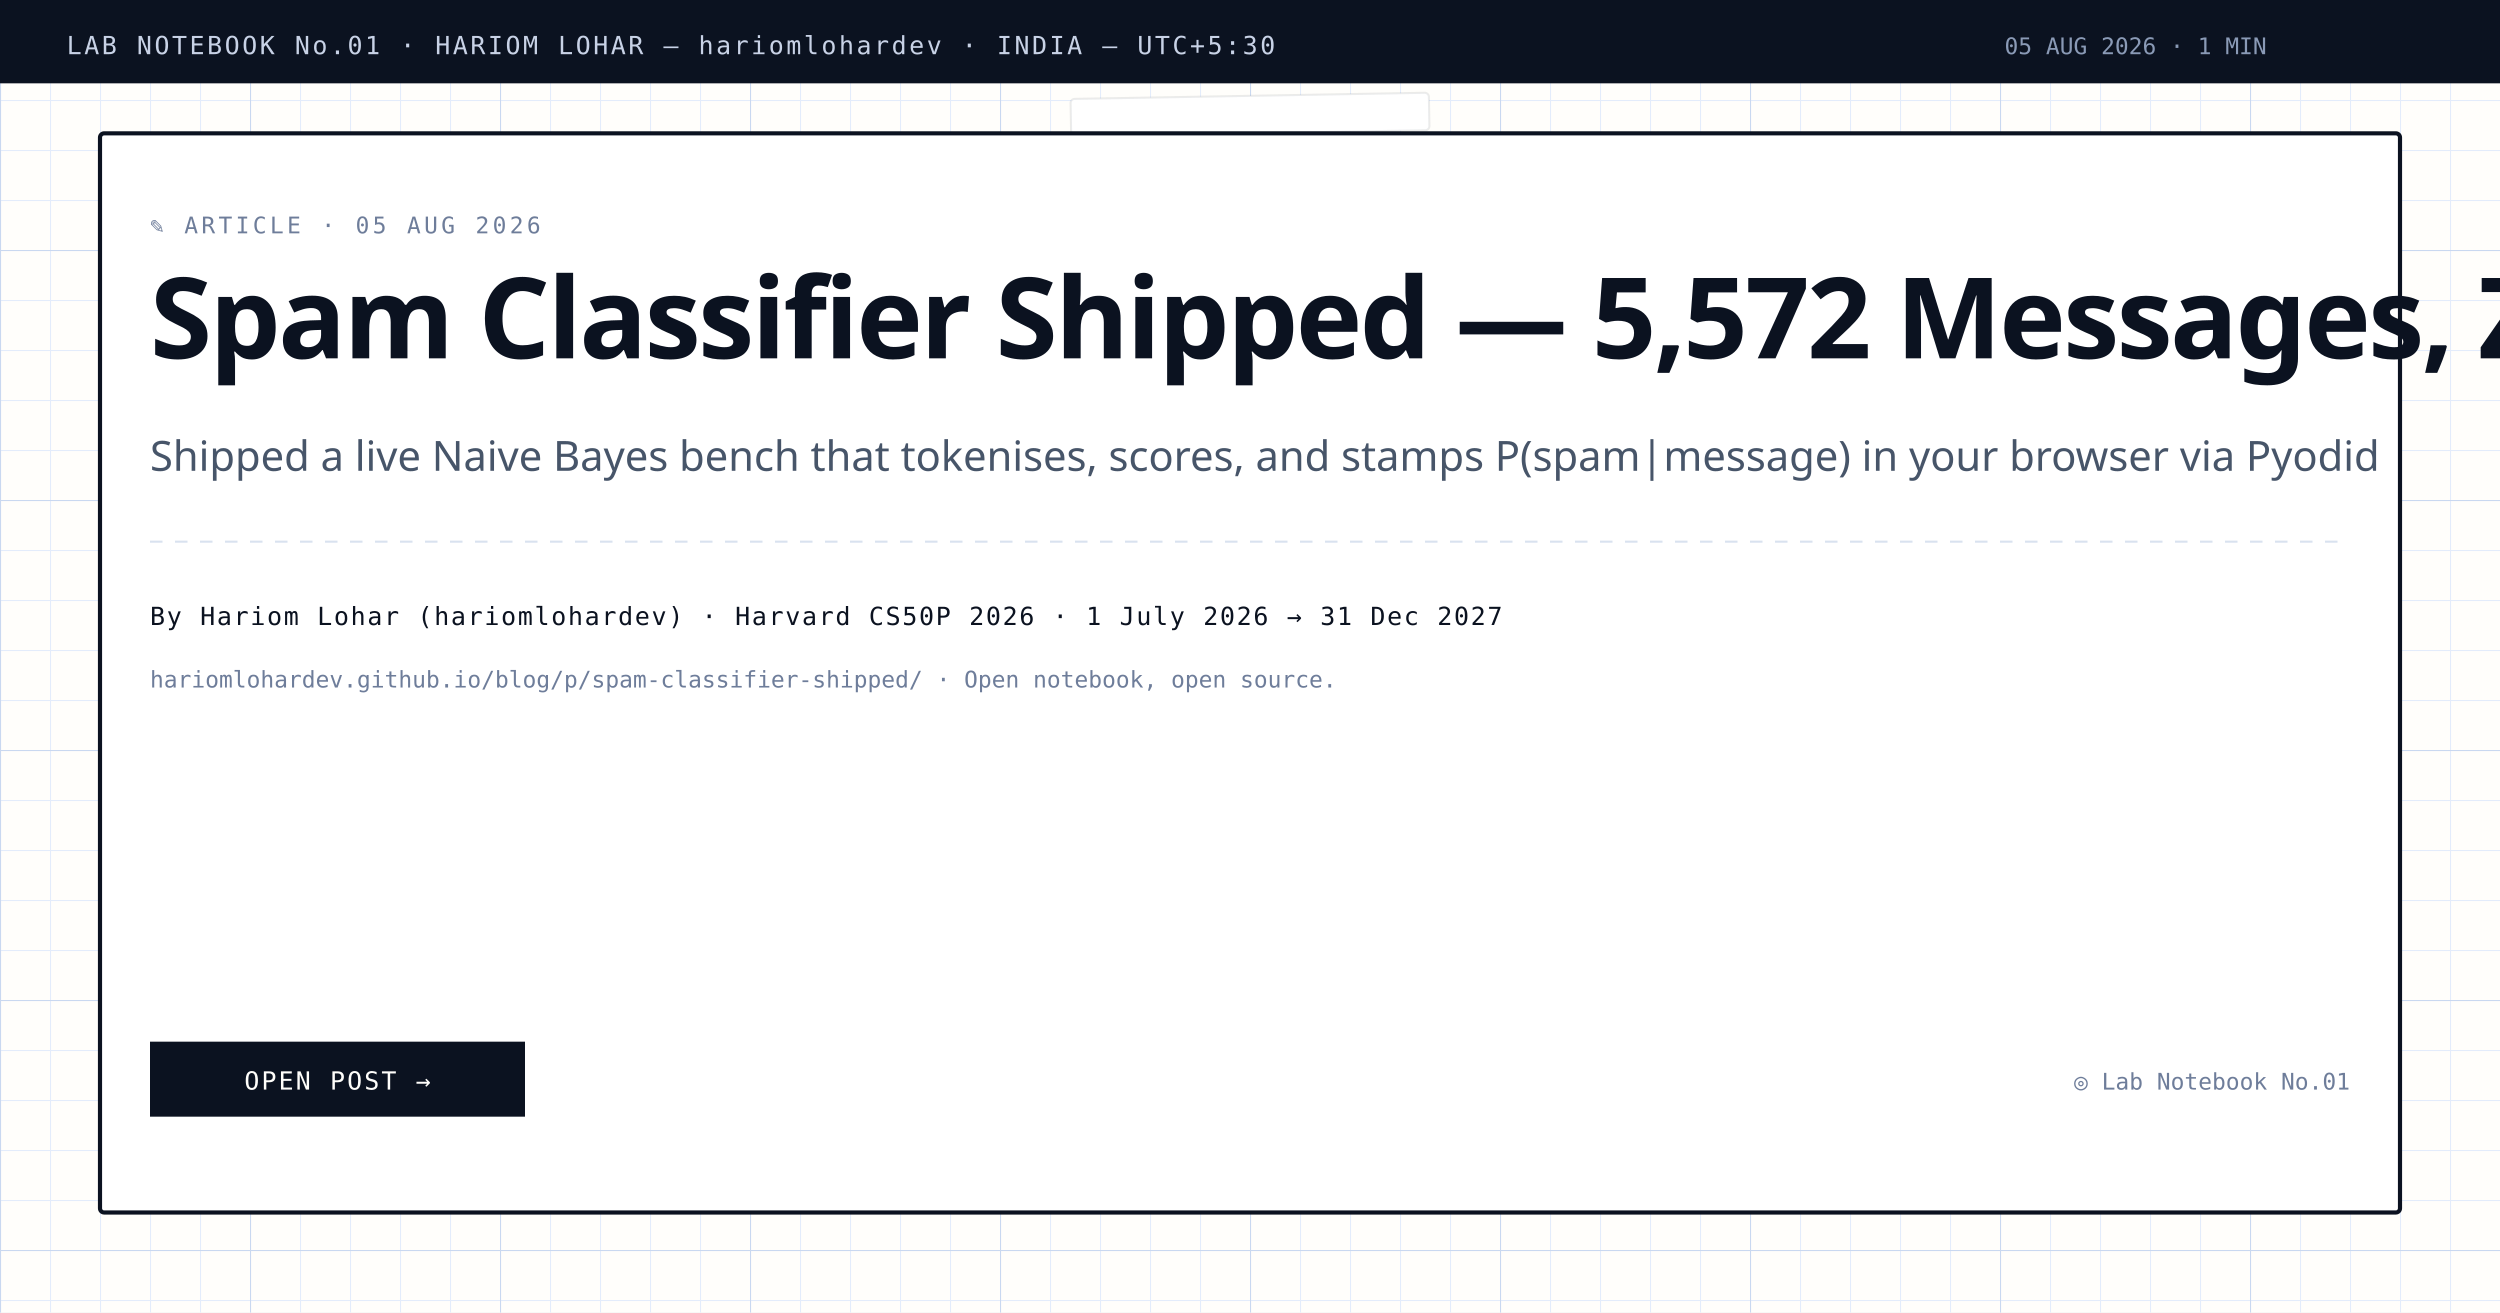
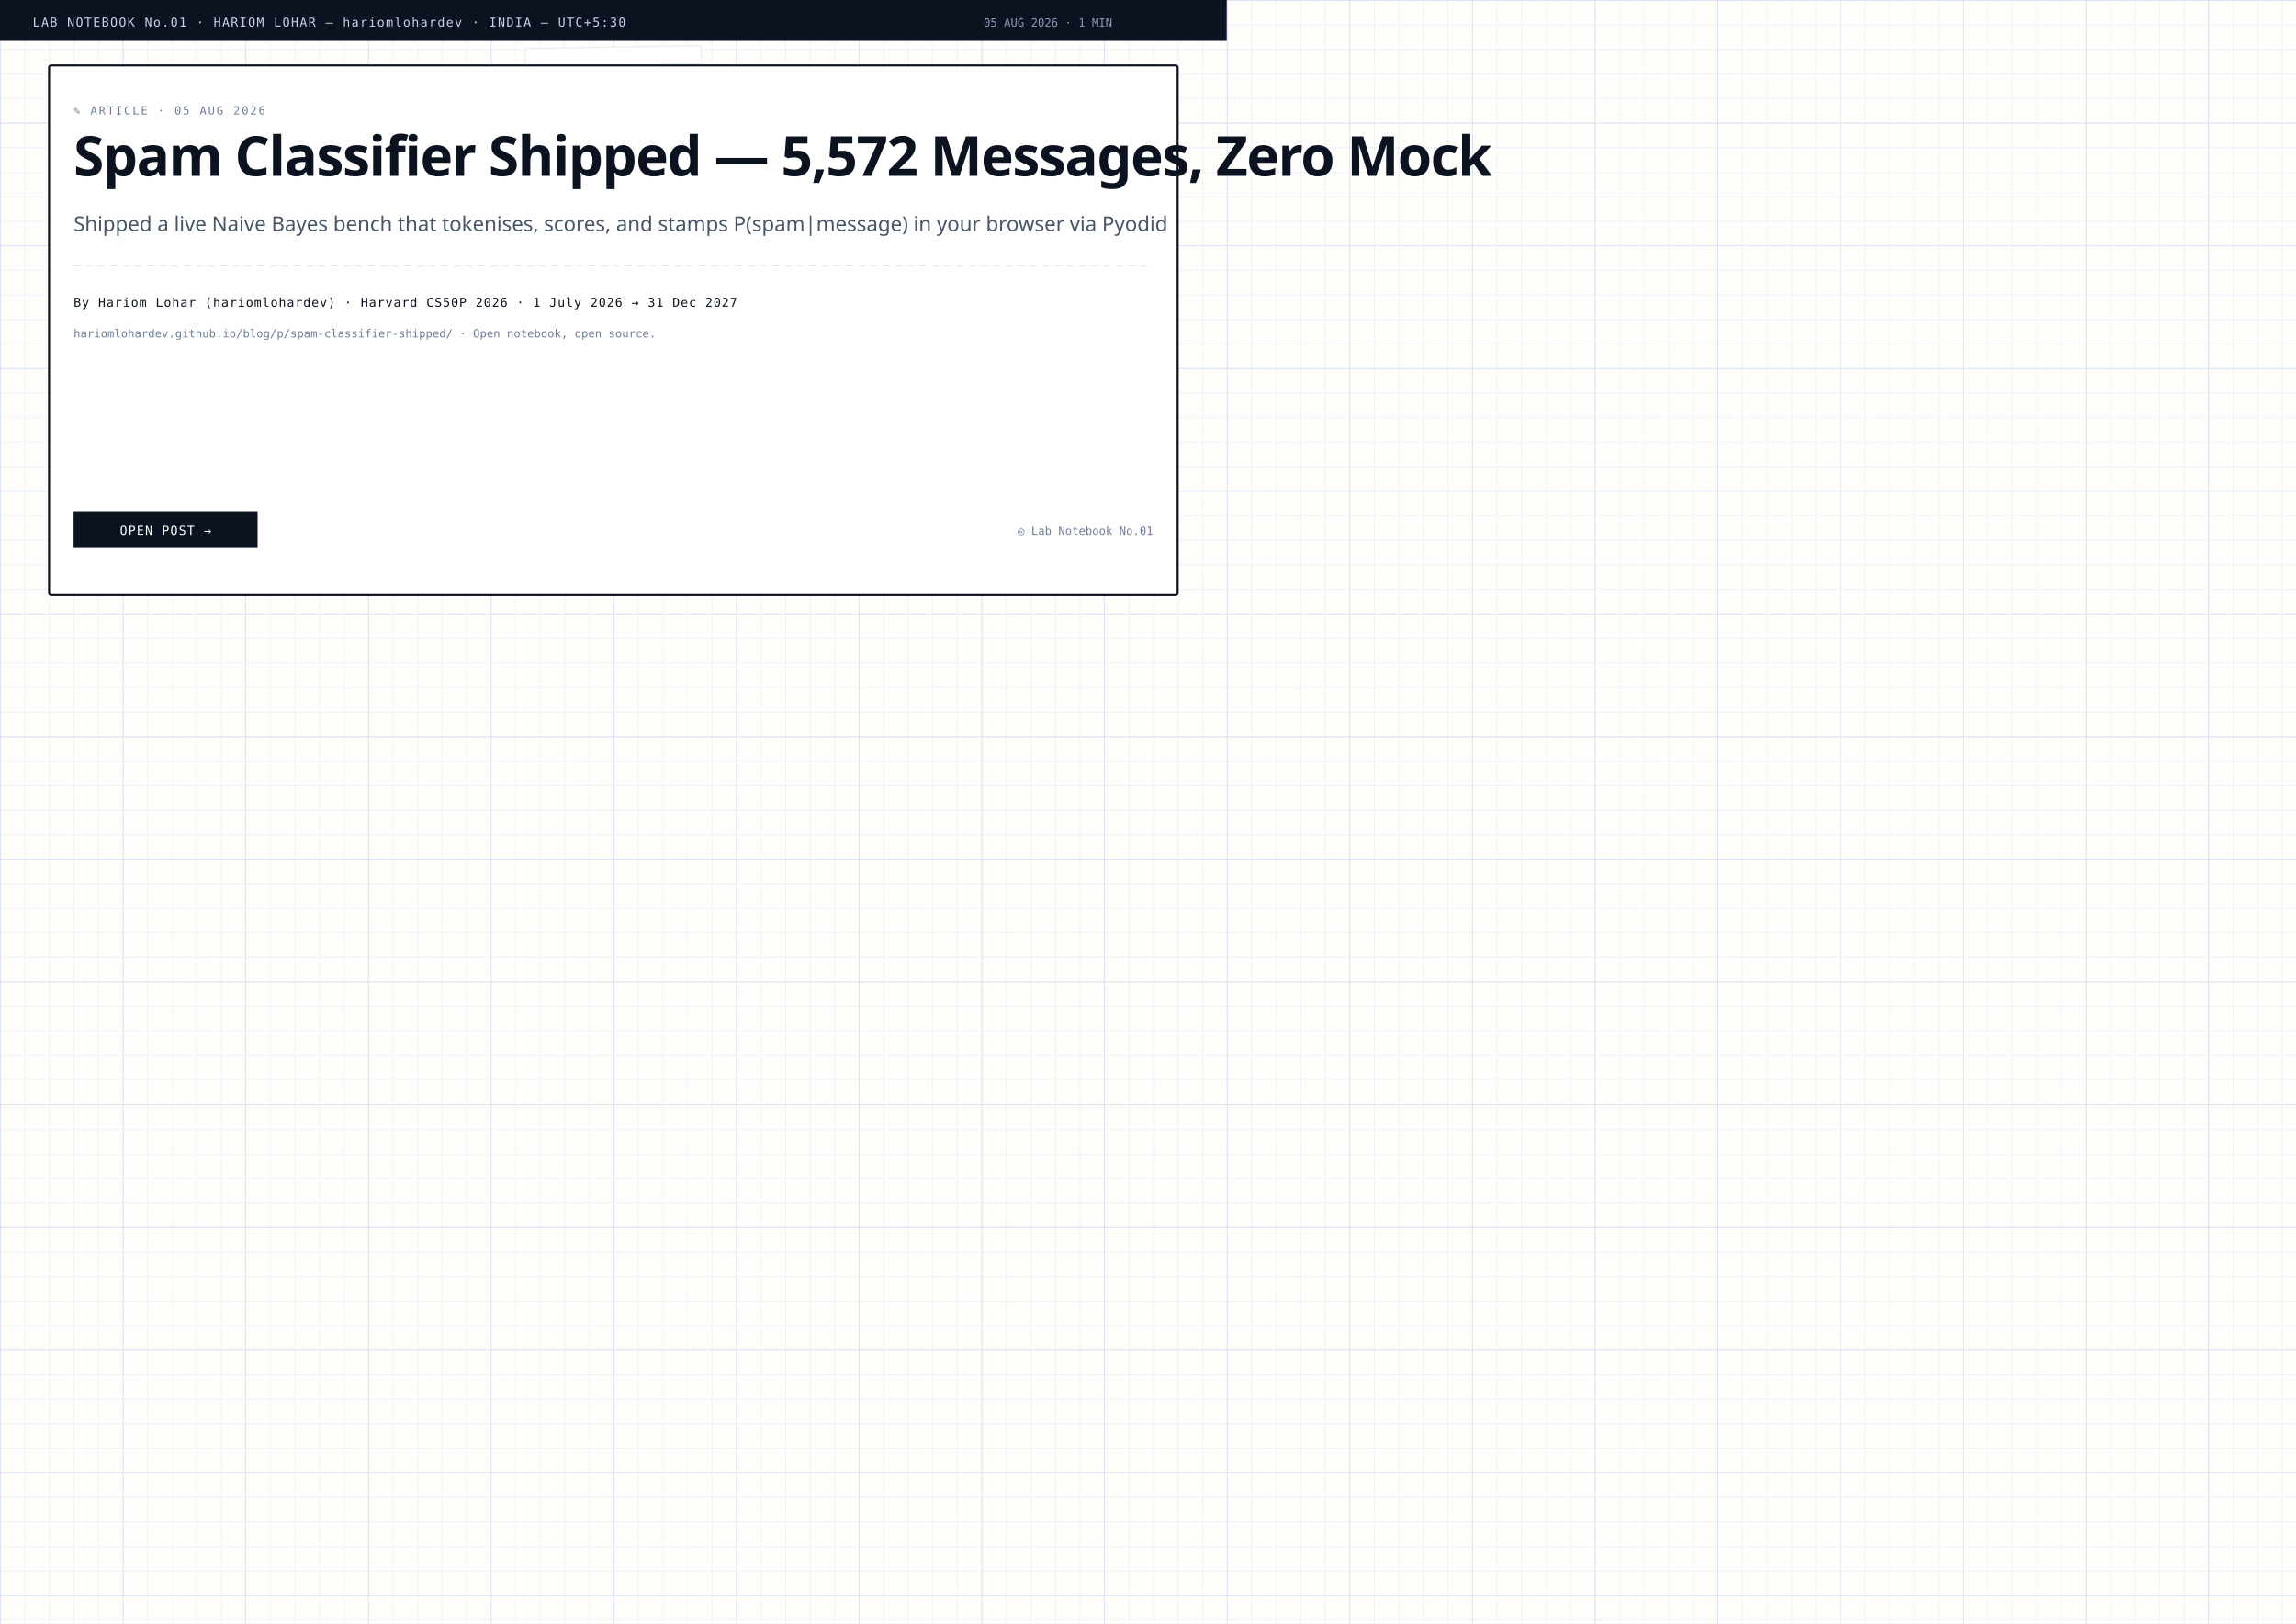
- <svg xmlns="http://www.w3.org/2000/svg" width="1200" height="630" viewBox="0 0 1200 630" role="img" aria-label="Spam Classifier Shipped — 5,572 Messages, Zero Mock">
-   <rect width="1200" height="630" fill="#FFFEFB" />
+ <svg xmlns="http://www.w3.org/2000/svg" width="2246" height="1588" viewBox="0 0 2246 1588" role="img" aria-label="Spam Classifier Shipped — 5,572 Messages, Zero Mock">
+   <rect width="2246" height="1588" fill="#FFFEFB" />
  <defs>
    <pattern id="g" width="24" height="24" patternUnits="userSpaceOnUse">
      <path d="M24 0 H0 V24" fill="none" stroke="#E3ECFB" stroke-width="1" />
    </pattern>
    <pattern id="g2" width="120" height="120" patternUnits="userSpaceOnUse">
      <path d="M120 0 H0 V120" fill="none" stroke="#C9D8F0" stroke-width="1" />
    </pattern>
  </defs>
-   <rect width="1200" height="630" fill="url(#g)" />
-   <rect width="1200" height="630" fill="url(#g2)" />
+   <rect width="2246" height="1588" fill="url(#g)" />
+   <rect width="2246" height="1588" fill="url(#g2)" />
  <rect x="0" y="0" width="1200" height="8" fill="#FFD400" />
  <rect x="0" y="8" width="1200" height="1" fill="#0B1220" opacity="0.12" />
  <rect x="0" y="0" width="1200" height="40" fill="#0B1220" />
  <text x="32" y="26" fill="#C8D2E6" font-family="monospace" font-size="12" letter-spacing="1.2">LAB NOTEBOOK No.01 · HARIOM LOHAR — hariomlohardev · INDIA — UTC+5:30</text>
  <text x="1088" y="26" fill="#8A9AB6" font-family="monospace" font-size="11" text-anchor="end">05 AUG 2026 · 1 MIN</text>
  <rect x="514" y="46" width="172" height="18" rx="2" fill="#FFFFFF" stroke="rgba(11,18,32,0.08)" transform="rotate(-1 600 55)" />
  <rect x="48" y="64" width="1104" height="518" rx="2" fill="#FFFFFF" stroke="#0B1220" stroke-width="2" />
  <text x="72" y="112" fill="#6E7D9A" font-family="monospace" font-size="11" letter-spacing="1.6">✎ ARTICLE · 05 AUG 2026</text>
  <text x="72" y="172" fill="#0B1220" font-family="sans-serif" font-size="54" font-weight="800" letter-spacing="-1.2">Spam Classifier Shipped — 5,572 Messages, Zero Mock</text>
  <text x="72" y="226" fill="#475569" font-family="sans-serif" font-size="20" letter-spacing="0">Shipped a live Naive Bayes bench that tokenises, scores, and stamps P(spam|message) in your browser via Pyodid</text>
  <line x1="72" y1="260" x2="1128" y2="260" stroke="#D9E2EF" stroke-width="1" stroke-dasharray="6 6" />
  <text x="72" y="300" fill="#0B1220" font-family="monospace" font-size="12" letter-spacing="0.8">By Hariom Lohar (hariomlohardev) · Harvard CS50P 2026 · 1 July 2026 → 31 Dec 2027</text>
  <text x="72" y="330" fill="#6E7D9A" font-family="monospace" font-size="11">hariomlohardev.github.io/blog/p/spam-classifier-shipped/ · Open notebook, open source.</text>
  <rect x="72" y="500" width="180" height="36" fill="#0B1220" />
  <text x="162" y="523" fill="#FFFEFB" font-family="monospace" font-size="12" text-anchor="middle" letter-spacing="1">OPEN POST →</text>
  <text x="1128" y="523" fill="#6E7D9A" font-family="monospace" font-size="11" text-anchor="end">◎ Lab Notebook No.01</text>
</svg>
